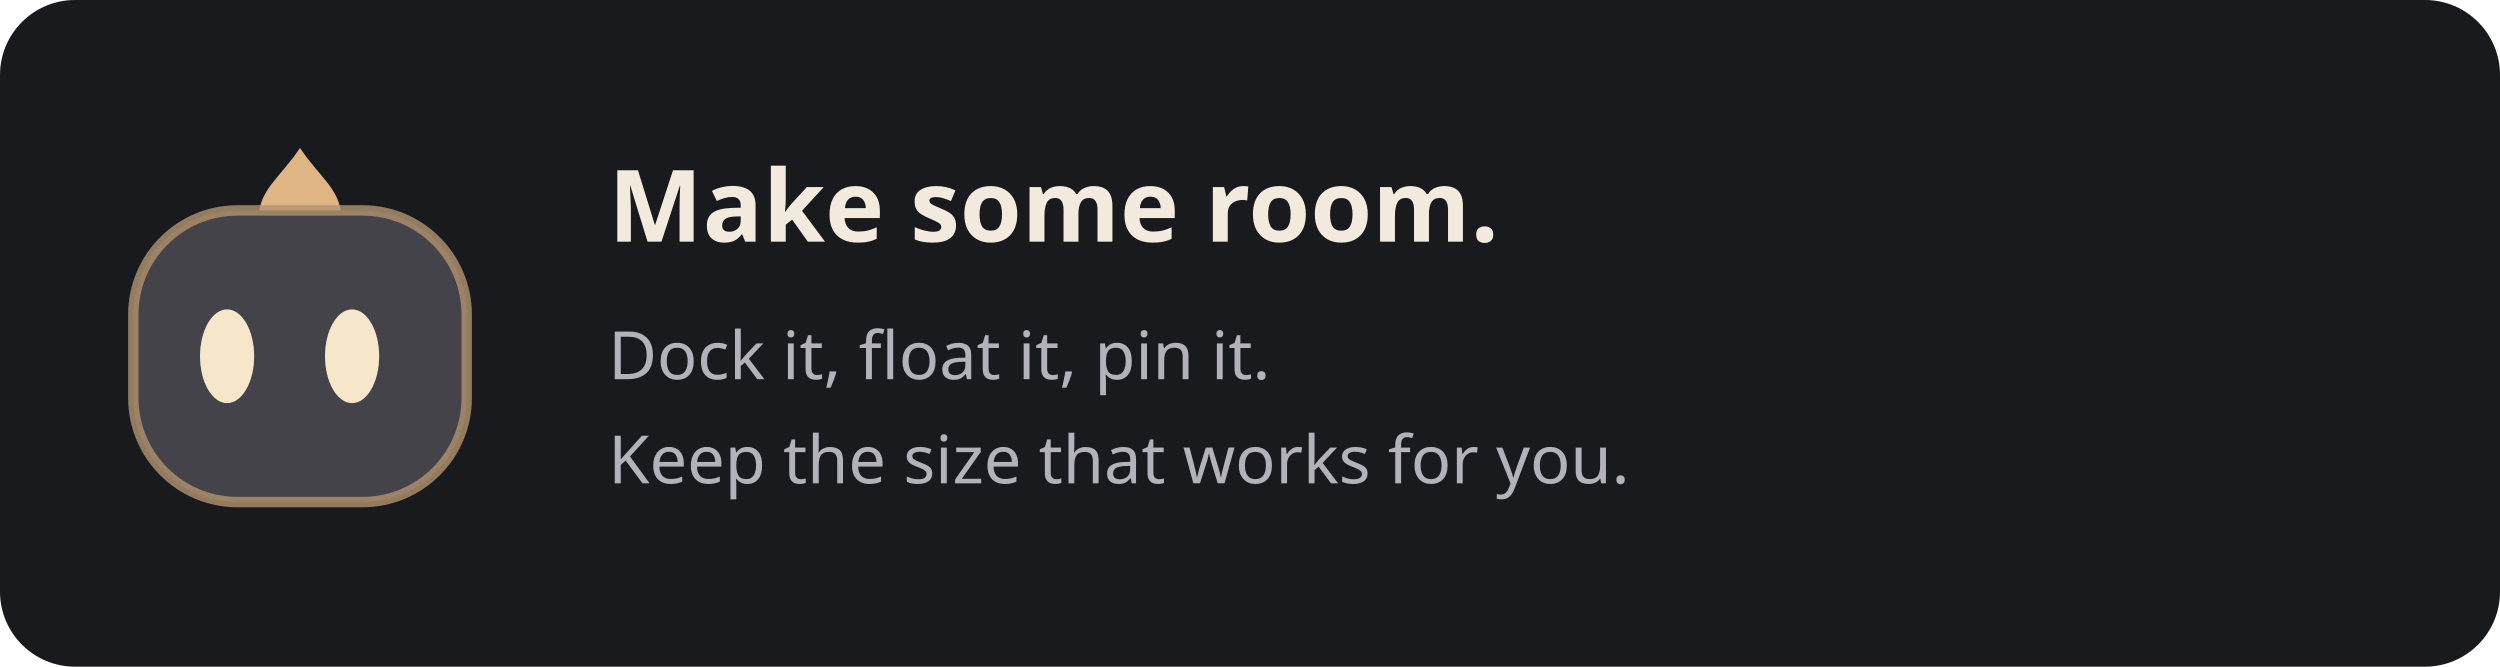
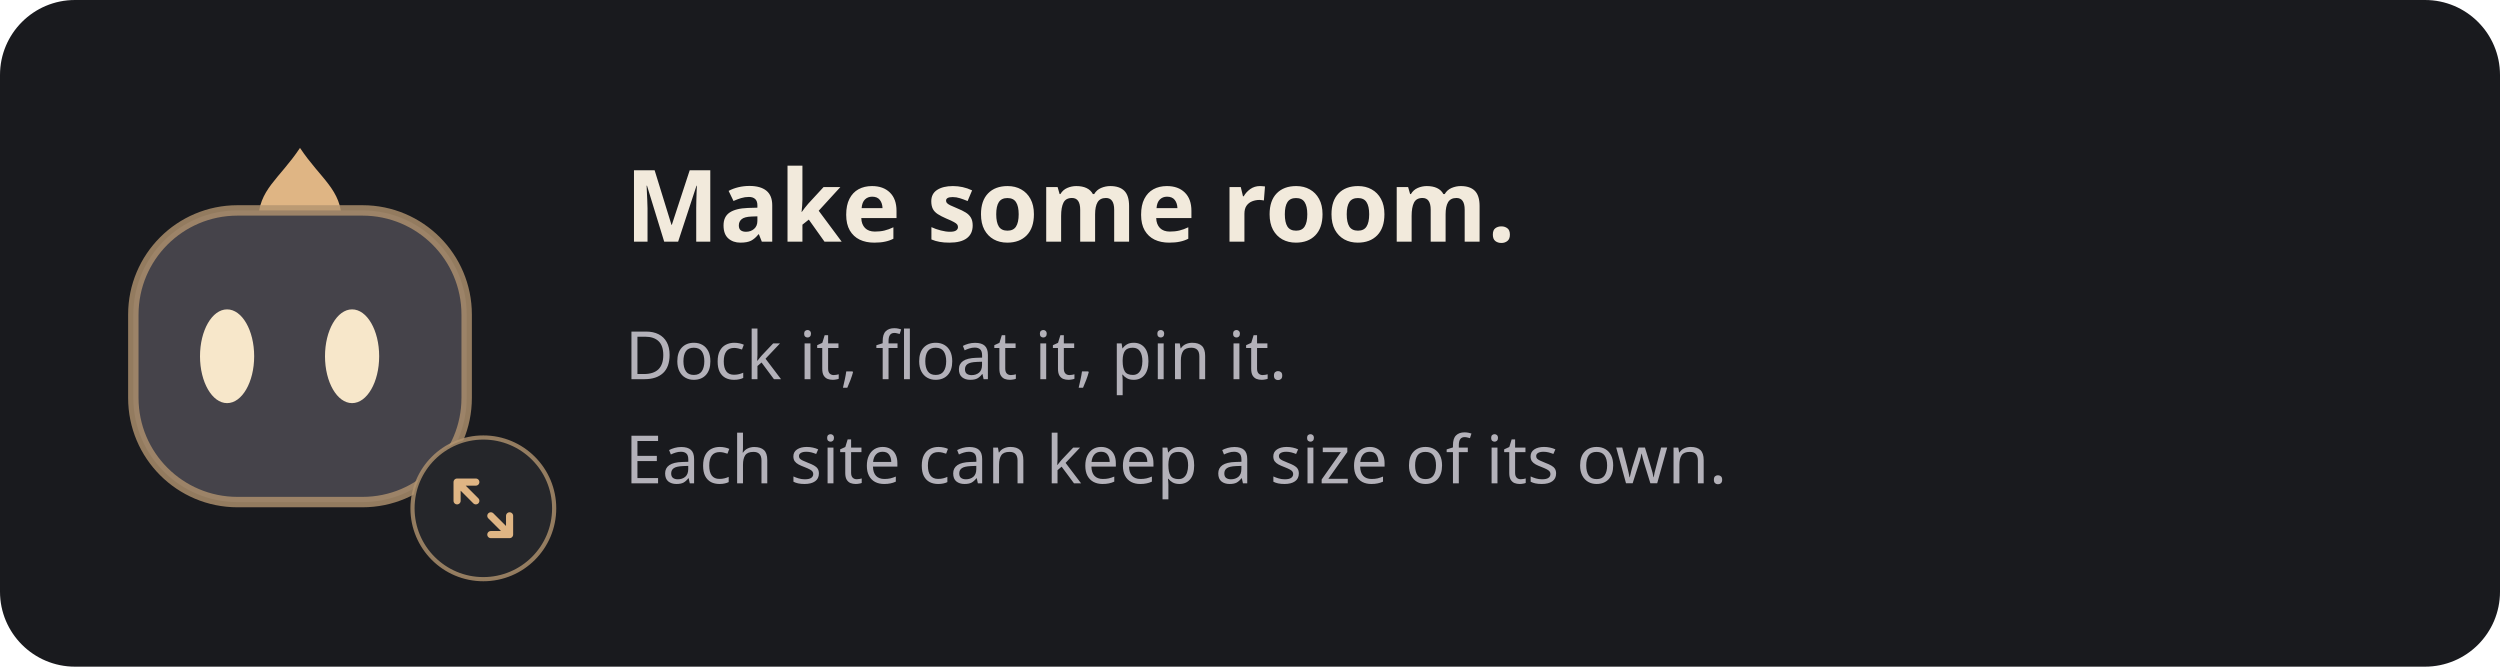
<svg xmlns="http://www.w3.org/2000/svg" width="600" height="160" viewBox="0 0 600 160" role="img" aria-labelledby="title desc">
  <g font-family="Segoe UI, system-ui, sans-serif">
    <rect width="600" height="160" rx="18" fill="#191a1e" />
    <g transform="translate(22 23) scale(2.5)">
      <path d="M16 12C16 9 18 8 20 5C22 8 24 9 24 12Z" fill="#dfb584" />
      <rect x="4" y="11" width="32" height="28" rx="10" fill="#45434a" stroke="#b19470" stroke-opacity=".8" />
      <g fill="#f7e7ca" transform="translate(-1 0)">
        <ellipse cx="14" cy="25" rx="2.6" ry="4.5" />
        <ellipse cx="26" cy="25" rx="2.6" ry="4.5" />
      </g>
    </g>
-     <text x="146" y="58" font-size="24" fill="#f2eadc" font-weight="600">Make some room.</text>
-     <text x="146" y="91" font-size="16" fill="#b3b1b9">Dock it, float it, pin it.</text>
-     <text x="146" y="116" font-size="16" fill="#b3b1b9">Keep the size that works for you.</text>
+     <circle cx="116" cy="122" r="17" fill="#25262a" stroke="#b19470" stroke-opacity=".8" />
+     <g transform="translate(105.2 111.2) scale(.9)" fill="none" stroke="#dfb584" stroke-width="1.9" stroke-linecap="round" stroke-linejoin="round">
+       <path d="M5 10V5H10M19 14V19H14M5 5L10 10M19 19L14 14" />
+     </g>
+     <text x="150" y="58" font-size="24" fill="#f2eadc" font-weight="600">Make some room.</text>
+     <text x="150" y="91" font-size="16" fill="#b3b1b9">Dock it, float it, pin it.</text>
+     <text x="150" y="116" font-size="16" fill="#b3b1b9">Each site can keep a size of its own.</text>
  </g>
</svg>
